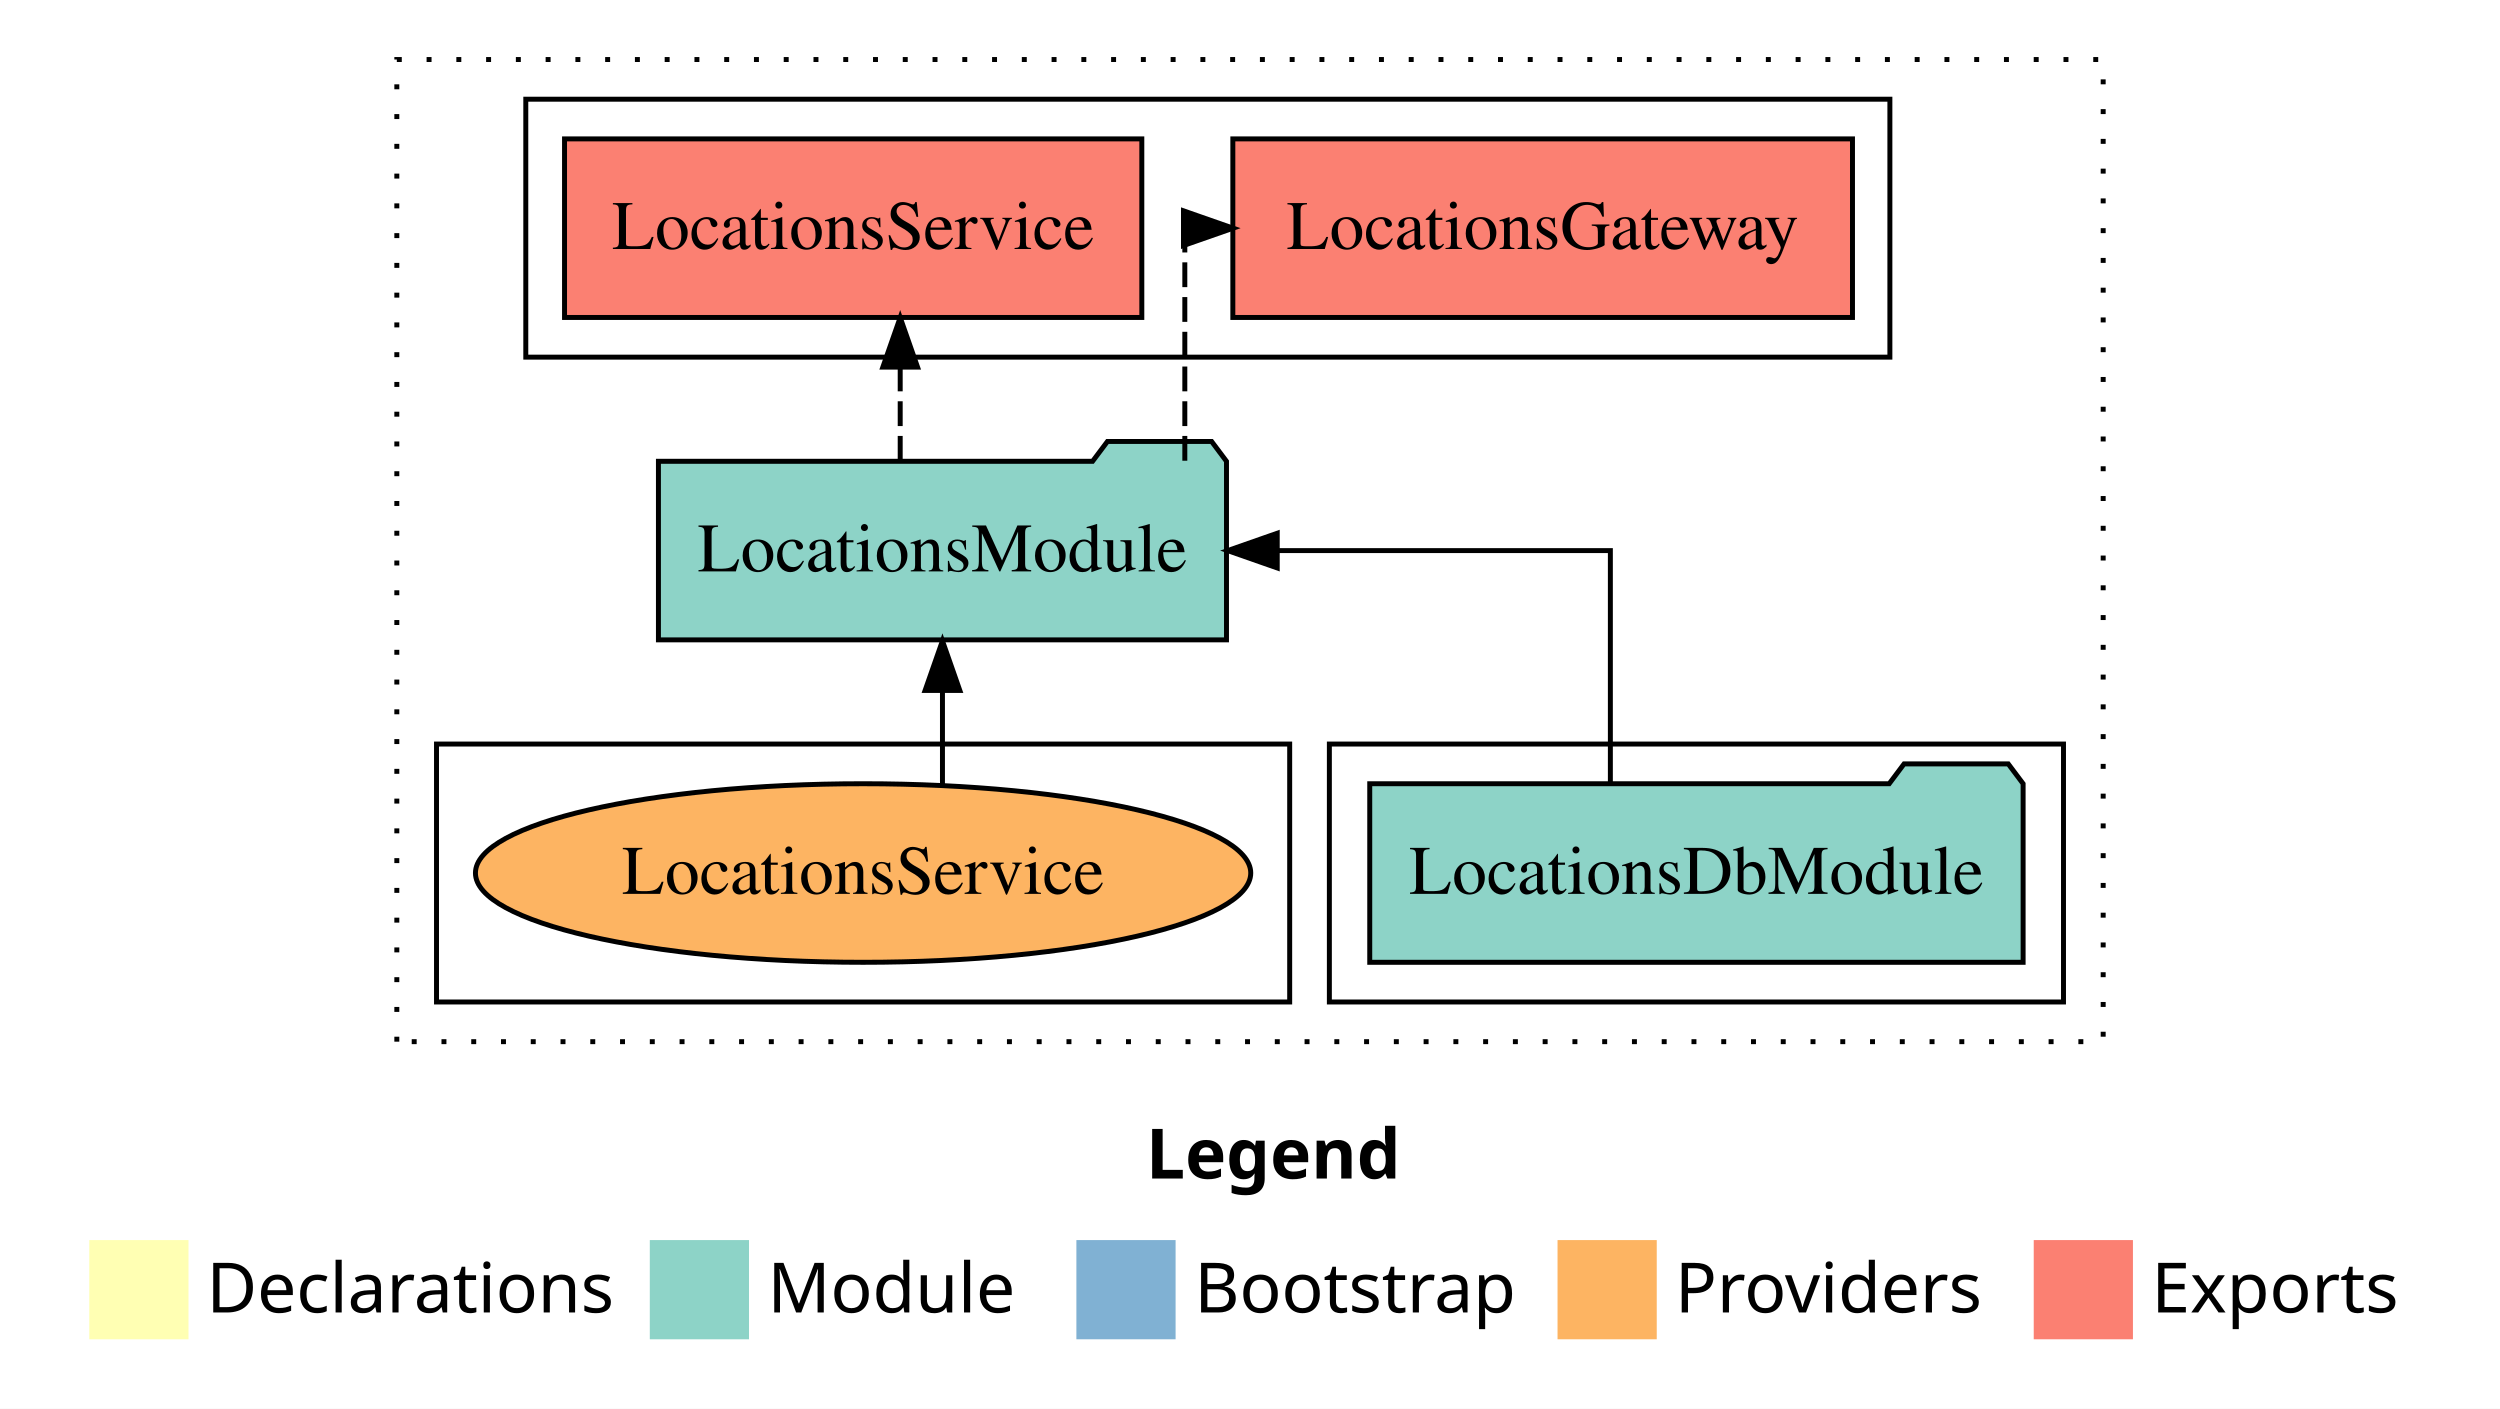
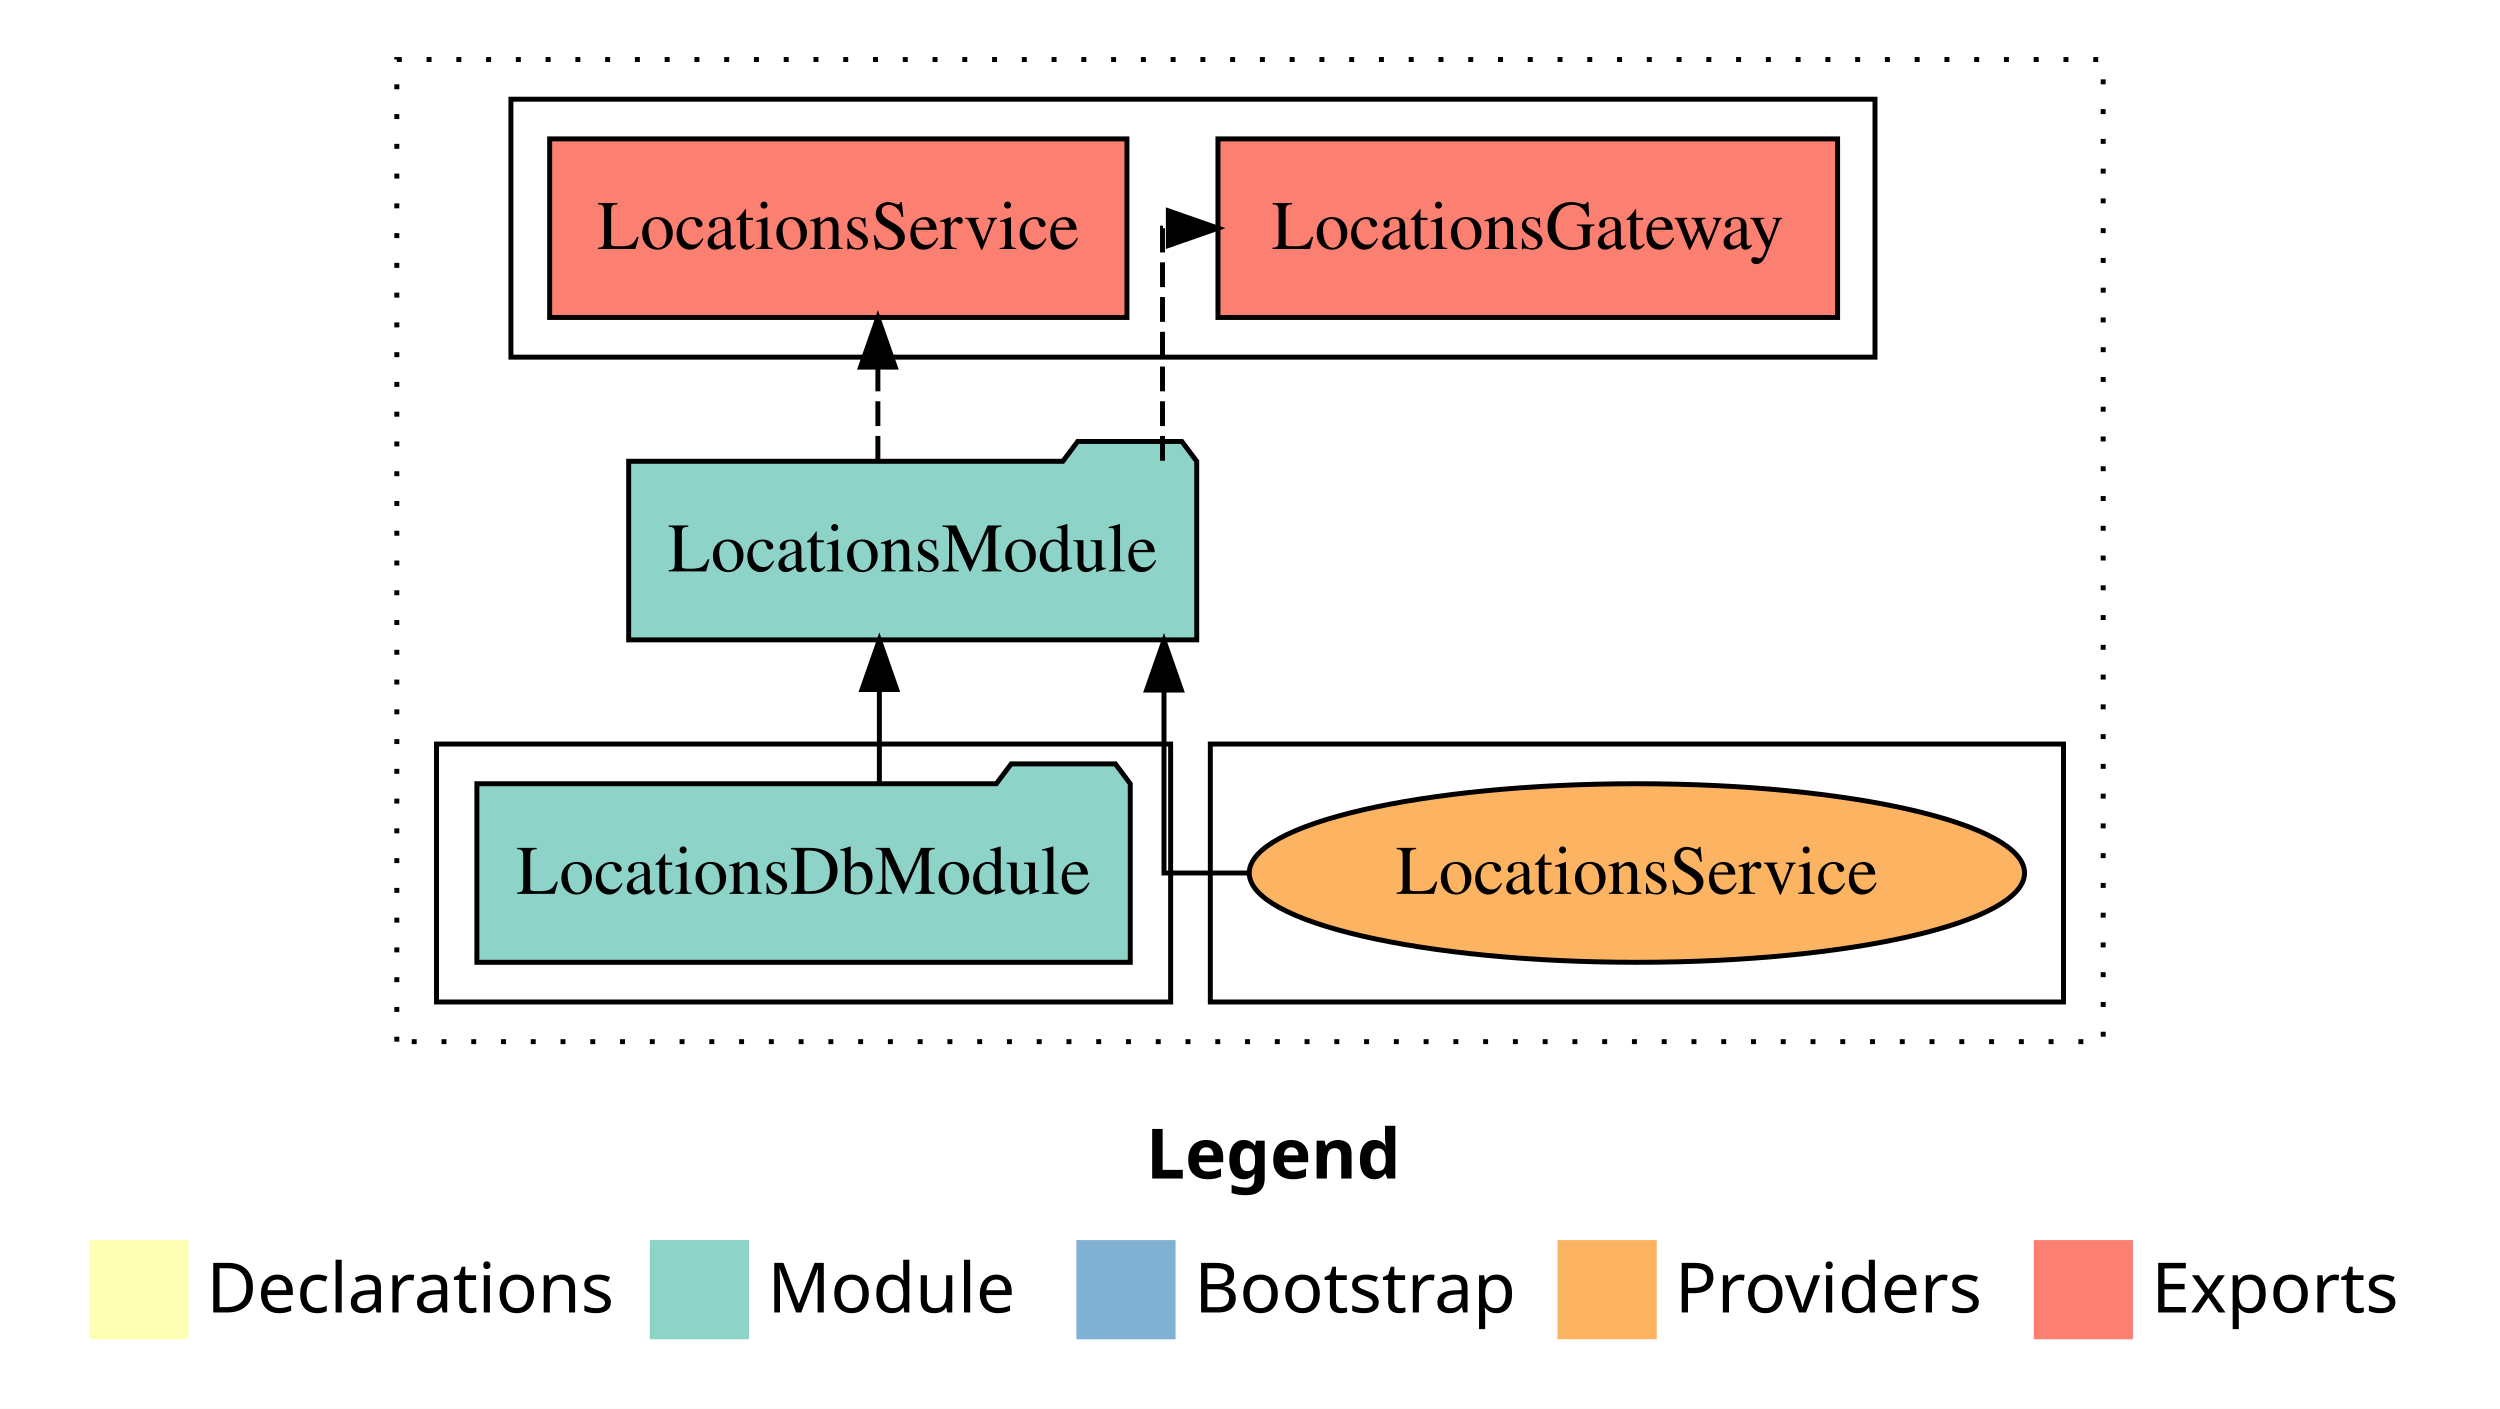
<svg xmlns="http://www.w3.org/2000/svg" width="504pt" height="284pt" viewBox="0.00 0.00 504.00 284.00">
  <g id="graph0" class="graph" transform="scale(1 1) rotate(0) translate(4 280)">
    <polygon fill="white" stroke="transparent" points="-4,4 -4,-280 500,-280 500,4 -4,4" />
    <text text-anchor="start" x="227.01" y="-42.4" font-family="Times-12" font-weight="bold" font-size="14.00">Legend</text>
    <polygon fill="#ffffb3" stroke="transparent" points="14,-10 14,-30 34,-30 34,-10 14,-10" />
    <text text-anchor="start" x="37.63" y="-15.4" font-family="Times-12" font-size="14.00">  Declarations</text>
    <polygon fill="#8dd3c7" stroke="transparent" points="127,-10 127,-30 147,-30 147,-10 127,-10" />
    <text text-anchor="start" x="150.73" y="-15.4" font-family="Times-12" font-size="14.00">  Module</text>
    <polygon fill="#80b1d3" stroke="transparent" points="213,-10 213,-30 233,-30 233,-10 213,-10" />
    <text text-anchor="start" x="236.78" y="-15.4" font-family="Times-12" font-size="14.00">  Bootstrap</text>
    <polygon fill="#fdb462" stroke="transparent" points="310,-10 310,-30 330,-30 330,-10 310,-10" />
    <text text-anchor="start" x="333.67" y="-15.4" font-family="Times-12" font-size="14.00">  Providers</text>
    <polygon fill="#fb8072" stroke="transparent" points="406,-10 406,-30 426,-30 426,-10 406,-10" />
    <text text-anchor="start" x="429.73" y="-15.4" font-family="Times-12" font-size="14.00">  Exports</text>
    <g id="clust1" class="cluster">
      <polygon fill="none" stroke="black" stroke-dasharray="1,5" points="76,-70 76,-268 420,-268 420,-70 76,-70" />
    </g>
-     <g id="clust3" class="cluster">
-       <polygon fill="none" stroke="black" points="264,-78 264,-130 412,-130 412,-78 264,-78" />
-     </g>
    <g id="clust4" class="cluster">
-       <polygon fill="none" stroke="black" points="102,-208 102,-260 377,-260 377,-208 102,-208" />
+       <polygon fill="none" stroke="black" points="99,-208 99,-260 374,-260 374,-208 99,-208" />
    </g>
    <g id="clust6" class="cluster">
-       <polygon fill="none" stroke="black" points="84,-78 84,-130 256,-130 256,-78 84,-78" />
+       <polygon fill="none" stroke="black" points="240,-78 240,-130 412,-130 412,-78 240,-78" />
+     </g>
+     <g id="clust3" class="cluster">
+       <polygon fill="none" stroke="black" points="84,-78 84,-130 232,-130 232,-78 84,-78" />
    </g>
    <g id="node1" class="node">
-       <polygon fill="#8dd3c7" stroke="black" points="403.86,-122 400.86,-126 379.86,-126 376.86,-122 272.14,-122 272.14,-86 403.86,-86 403.86,-122" />
-       <text text-anchor="middle" x="338" y="-99.8" font-family="Times,serif" font-size="14.00">LocationsDbModule</text>
+       <polygon fill="#8dd3c7" stroke="black" points="223.86,-122 220.86,-126 199.86,-126 196.86,-122 92.14,-122 92.14,-86 223.86,-86 223.86,-122" />
+       <text text-anchor="middle" x="158" y="-99.8" font-family="Times,serif" font-size="14.00">LocationsDbModule</text>
    </g>
    <g id="node2" class="node">
-       <polygon fill="#8dd3c7" stroke="black" points="243.26,-187 240.26,-191 219.26,-191 216.26,-187 128.74,-187 128.74,-151 243.26,-151 243.26,-187" />
-       <text text-anchor="middle" x="186" y="-164.8" font-family="Times,serif" font-size="14.00">LocationsModule</text>
+       <polygon fill="#8dd3c7" stroke="black" points="237.26,-187 234.26,-191 213.26,-191 210.26,-187 122.74,-187 122.74,-151 237.26,-151 237.26,-187" />
+       <text text-anchor="middle" x="180" y="-164.8" font-family="Times,serif" font-size="14.00">LocationsModule</text>
    </g>
    <g id="edge1" class="edge">
-       <path fill="none" stroke="black" d="M320.65,-122.11C320.65,-141.34 320.65,-169 320.65,-169 320.65,-169 253.49,-169 253.49,-169" />
-       <polygon fill="black" stroke="black" points="253.49,-165.5 243.49,-169 253.49,-172.5 253.49,-165.5" />
+       <path fill="none" stroke="black" d="M173.28,-122.11C173.28,-122.11 173.28,-140.99 173.28,-140.99" />
+       <polygon fill="black" stroke="black" points="169.78,-140.99 173.28,-150.99 176.78,-140.99 169.78,-140.99" />
    </g>
    <g id="node3" class="node">
-       <polygon fill="#fb8072" stroke="black" points="369.46,-252 244.54,-252 244.54,-216 369.46,-216 369.46,-252" />
-       <text text-anchor="middle" x="307" y="-229.8" font-family="Times,serif" font-size="14.00">LocationsGateway </text>
+       <polygon fill="#fb8072" stroke="black" points="366.46,-252 241.54,-252 241.54,-216 366.46,-216 366.46,-252" />
+       <text text-anchor="middle" x="304" y="-229.8" font-family="Times,serif" font-size="14.00">LocationsGateway </text>
    </g>
    <g id="edge2" class="edge">
-       <path fill="none" stroke="black" stroke-dasharray="5,2" d="M234.86,-187.11C234.86,-206.34 234.86,-234 234.86,-234 234.86,-234 235.83,-234 235.83,-234" />
-       <polygon fill="black" stroke="black" points="234.59,-237.5 244.59,-234 234.59,-230.5 234.59,-237.5" />
+       <path fill="none" stroke="black" stroke-dasharray="5,2" d="M230.36,-187.11C230.36,-206.34 230.36,-234 230.36,-234 230.36,-234 231.54,-234 231.54,-234" />
+       <polygon fill="black" stroke="black" points="231.54,-237.5 241.54,-234 231.54,-230.5 231.54,-237.5" />
    </g>
    <g id="node4" class="node">
-       <polygon fill="#fb8072" stroke="black" points="226.19,-252 109.81,-252 109.81,-216 226.19,-216 226.19,-252" />
-       <text text-anchor="middle" x="168" y="-229.8" font-family="Times,serif" font-size="14.00">LocationsService </text>
+       <polygon fill="#fb8072" stroke="black" points="223.19,-252 106.81,-252 106.81,-216 223.19,-216 223.19,-252" />
+       <text text-anchor="middle" x="165" y="-229.8" font-family="Times,serif" font-size="14.00">LocationsService </text>
    </g>
    <g id="edge3" class="edge">
-       <path fill="none" stroke="black" stroke-dasharray="5,2" d="M177.48,-187.11C177.48,-187.11 177.48,-205.99 177.48,-205.99" />
-       <polygon fill="black" stroke="black" points="173.98,-205.99 177.48,-215.99 180.98,-205.99 173.98,-205.99" />
+       <path fill="none" stroke="black" stroke-dasharray="5,2" d="M172.98,-187.11C172.98,-187.11 172.98,-205.99 172.98,-205.99" />
+       <polygon fill="black" stroke="black" points="169.48,-205.99 172.98,-215.99 176.48,-205.99 169.48,-205.99" />
    </g>
    <g id="node5" class="node">
-       <ellipse fill="#fdb462" stroke="black" cx="170" cy="-104" rx="78.15" ry="18" />
-       <text text-anchor="middle" x="170" y="-99.8" font-family="Times,serif" font-size="14.00">LocationsService</text>
+       <ellipse fill="#fdb462" stroke="black" cx="326" cy="-104" rx="78.15" ry="18" />
+       <text text-anchor="middle" x="326" y="-99.8" font-family="Times,serif" font-size="14.00">LocationsService</text>
    </g>
    <g id="edge4" class="edge">
-       <path fill="none" stroke="black" d="M186,-121.76C186,-121.76 186,-140.81 186,-140.81" />
-       <polygon fill="black" stroke="black" points="182.5,-140.81 186,-150.81 189.5,-140.81 182.5,-140.81" />
+       <path fill="none" stroke="black" d="M247.7,-104C237.58,-104 230.66,-104 230.66,-104 230.66,-104 230.66,-140.89 230.66,-140.89" />
+       <polygon fill="black" stroke="black" points="227.16,-140.89 230.66,-150.89 234.16,-140.89 227.16,-140.89" />
    </g>
  </g>
</svg>
